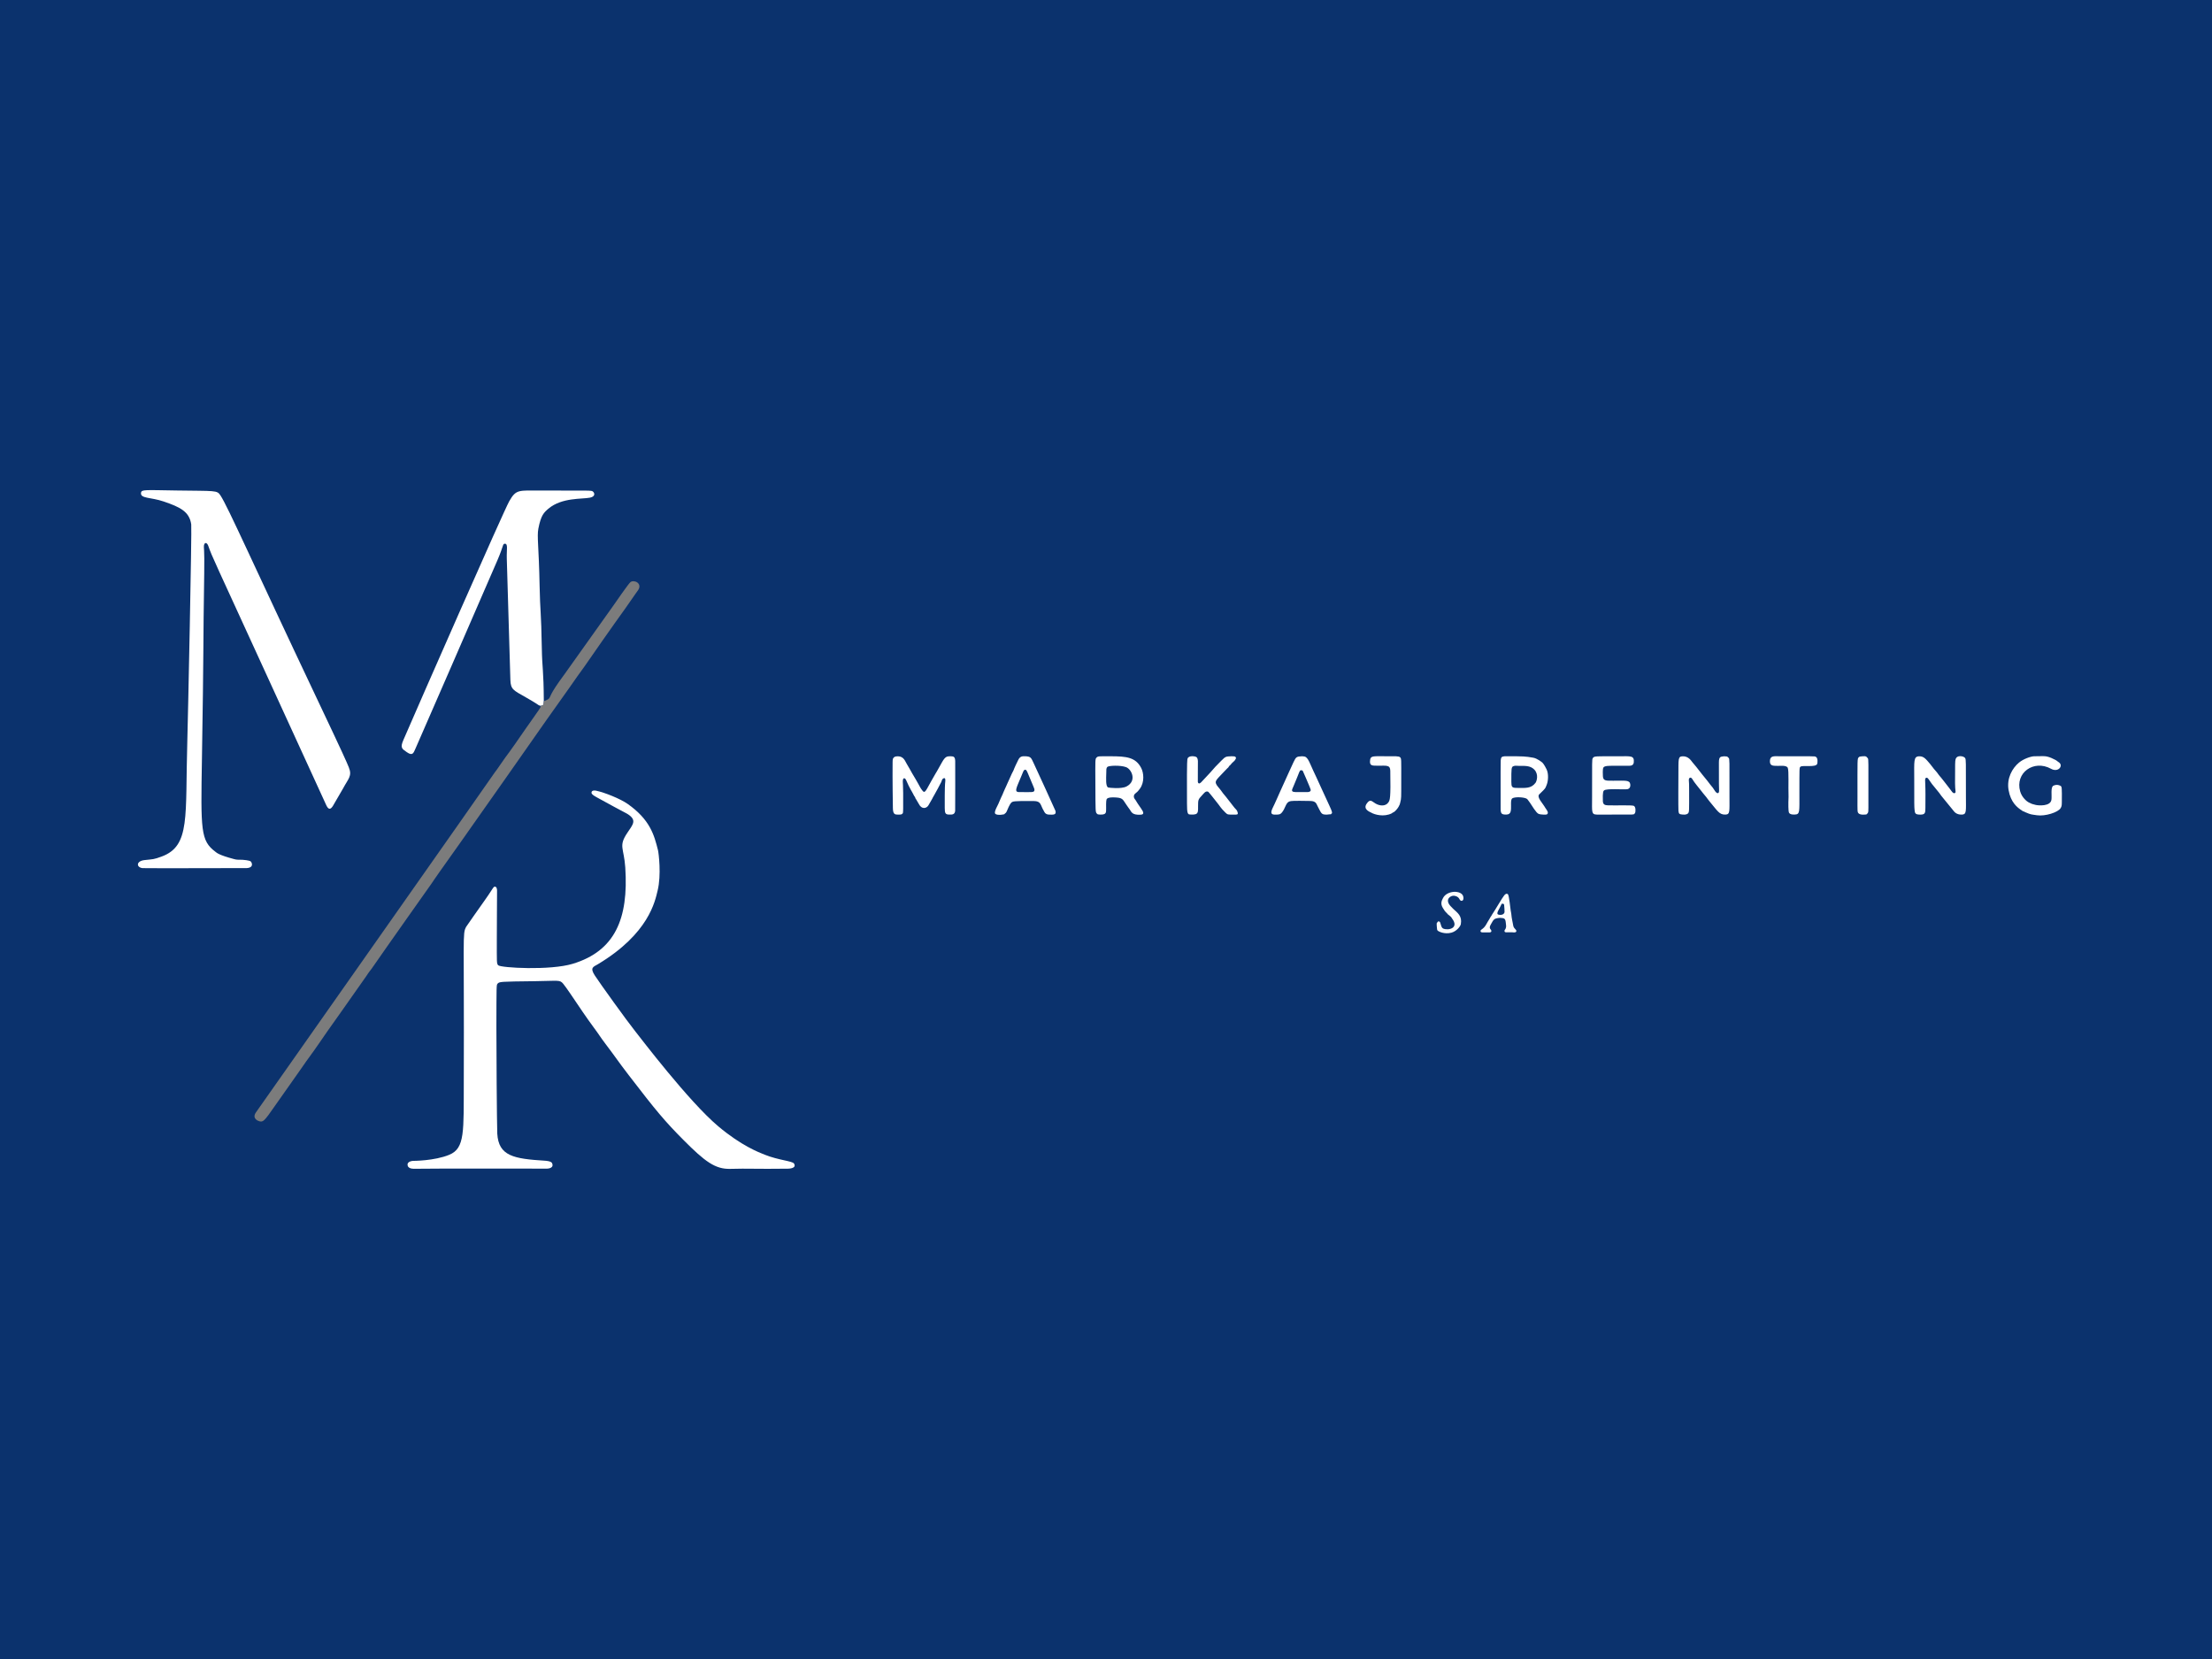
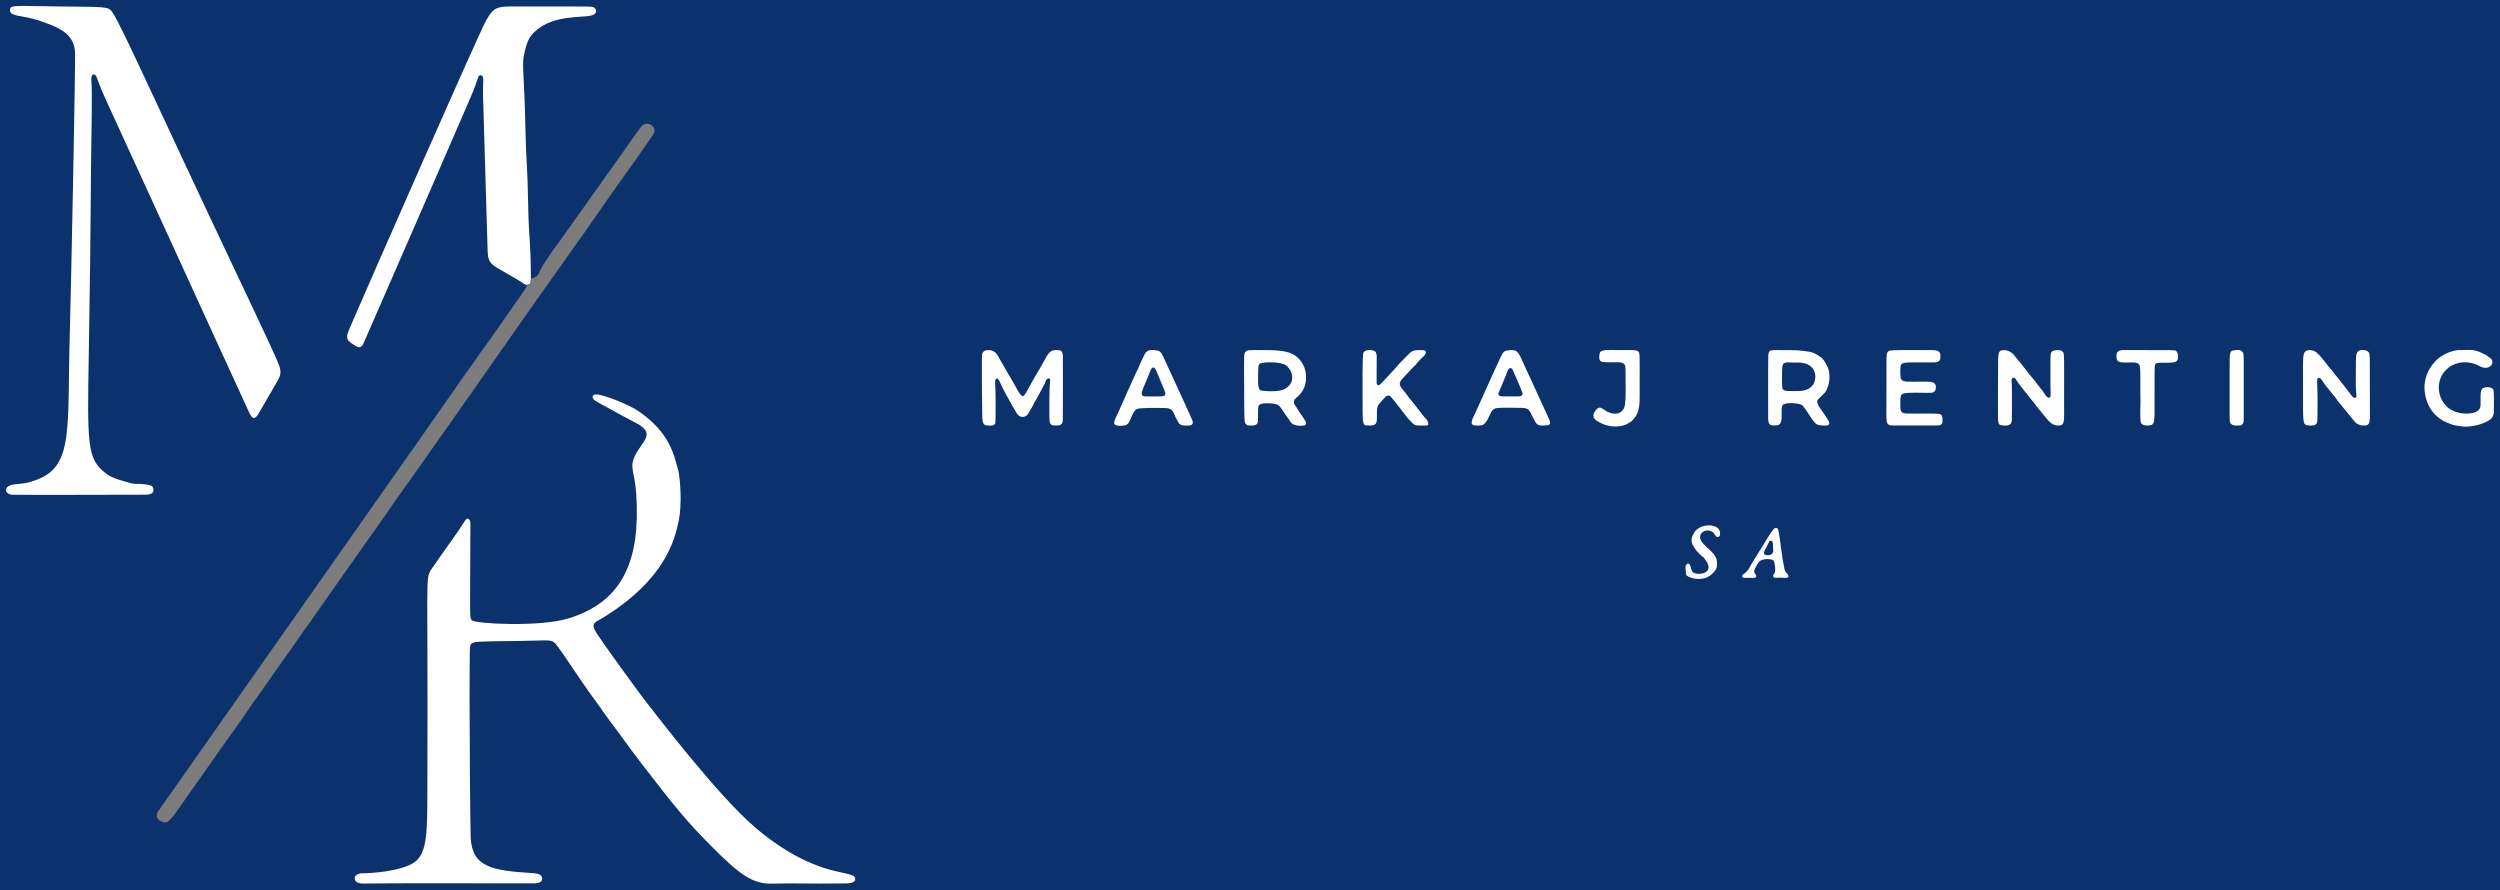
- <svg xmlns="http://www.w3.org/2000/svg" xml:space="preserve" style="fill-rule:evenodd;clip-rule:evenodd;stroke-linejoin:round;stroke-miterlimit:2" viewBox="0 0 4000 3000">
+ <svg xmlns="http://www.w3.org/2000/svg" xml:space="preserve" style="fill-rule:evenodd;clip-rule:evenodd;stroke-linejoin:round;stroke-miterlimit:2" viewBox="241 878 3496 1244">
  <path d="M0 0h4000v3000H0z" style="fill:#0b326d" />
  <path d="M534.046 310.513c.623 10.551 7.703 11.823 22.471 12.728.274.017 2.815.173 3.245 1.115 1.107 2.427-1.963 2.58-2.236 2.594-1.061.053-55.719-.102-62.024.07-.267.007-3.012.223-3.49-1.397-.616-2.081 2.203-2.29 2.473-2.309.04-.003 9.976.033 17-2.849 7.463-3.063 6.762-10.803 6.843-34.965.229-68.372-.717-68.646 1.091-72.048.27-.507 6.587-9.407 6.999-10.01 1.43-2.097 2.879-3.952 4.883-7.104.091-.143 1.035-1.628 1.263-1.705 1.384-.466 1.381 1.599 1.381 1.78-.012 11.06-.107 11.039-.107 22.087 0 11.741-.132 12.187.67 12.99 1.178 1.18 24.332 2.549 35.067-.735 19.649-6.009 26.172-20.979 24.569-45.226-.611-9.243-3.305-9.899.989-16.267 2.62-3.886 4.538-5.861.305-8.663-1.042-.69-1.127-.514-13.728-7.46-1.353-.746-3.403-1.744-3.428-2.639-.039-1.448 2.026-1.021 2.216-.981 3.84.794 11.345 3.782 14.823 6.241 10.491 7.417 12.404 14.571 14.191 21.737.302 1.208 1.637 11.567-.19 18.955-1.17 4.729-3.944 20.111-28.103 34.573-1.998 1.196-3.822 1.483-1.369 5.252 2.501 3.844 14.972 21.176 18.866 26.056 2.368 2.968 25.218 33.1 39.114 44.775 10.868 9.132 19.056 12.215 21.714 13.279 6.682 2.674 13.104 2.967 13.831 4.193 1.389 2.342-2.565 2.394-2.863 2.398-15.45.206-18.565-.166-27.011.085-7.141.213-11.97-3.442-22.02-13.544-8.731-8.778-12.762-13.577-25.603-30.306-5.67-7.387-5.477-7.513-11.089-14.925-2.842-3.752-2.657-3.87-5.481-7.651-3.239-4.339-7.606-10.874-8.248-11.834-.471-.706-4.782-7.157-6.093-8.691-1.63-1.906-2.065-1.299-13.459-1.16-16.281.198-16.543.175-17.399 1.277-.434.56-.435.646-.473 20.271-.017 9.006.21 45.266.41 50.013M414.487 181.955c.311.022 3.167.221 3.813.776.488.418 1.629 2.838-1.772 3.114-.24.019-48.333.121-49.087.02-2.922-.394-3.016-3.321 1.003-3.774 4.1-.461 4.147-.232 8.027-1.664 13.597-5.018 11.008-18.71 12.045-53.927.297-10.049 2.178-99.559 1.845-101.981-.837-6.085-5.316-8.185-12.938-10.788-6.059-2.069-11.134-1.298-10.624-4.145.273-1.523 1.788-1.24 16.7-1.017 18.319.275 18.938-.165 20.535 2.239 3.554 5.348 14.92 31.275 45.056 94.883 13.313 28.102 14.165 30.188 15.261 32.872 1.669 4.084-.264 5.288-2.761 9.989-.022.042-4.451 7.724-4.761 8.195-1.205 1.834-2.087 1.589-3.049-.388-.758-1.557-24.859-54.26-27.017-58.98-26.138-57.157-26.367-57.064-28.394-62.797-.581-1.642-1.765-1.888-2.045-.155-.166 1.033.325 1.023.133 13.072-.55 34.573-.188 34.558-1.07 86.999-.567 33.721-.647 38.46 6.339 43.695.566.424 1.38 1.481 8.739 3.43 1.553.411 1.57.234 4.022.332M555.898 107.51c-.091.359.022.75-.069 1.108-.144.567-.357.739-.412.783-.403.325-.543-.011-.942.311-.289-.147-.632-.163-.92-.31-.513-.261-.384-.463-6.144-3.746-5.706-3.252-7.077-3.631-7.209-8.146l-1.688-57.01c-.119-4.308.694-7.071-.997-6.927-.987.084-.435.843-3.407 7.76-7.43 17.298-35.323 81.202-38.403 88.259-1.041 2.384-1.427 3.694-4.145 1.818-2.329-1.609-3.168-2.054-1.59-5.71 7.469-17.303 47.063-107.463 49.703-112.102 3.227-5.669 4.375-5.008 14.825-5.008 23.6 0 23.699-.083 24.399.432.917.674 1.301 2.373-1.299 2.905-3.692.755-13.179-.143-19.471 5.126-2.164 1.813-3.58 3.119-4.789 9.419-.72 3.752.232 8.232.587 27.013.224 11.855.75 11.82 1.031 29.001.163 9.889.854 9.852.94 25.024" style="fill:#fff" transform="translate(-1157.688 853.971)scale(3.85156)" />
  <path d="M555.898 107.51c1.679-.772 1.758-.644 2.433-1.285.797-.755-.153-1.392 7.4-11.56.83-1.117 22.714-31.908 22.851-32.107.617-.894 7.081-10.267 7.99-10.972 1.674-1.296 5.716.532 3.632 3.724-.472.723-.547.648-6.194 8.844-1.385 2.01-5.109 6.934-18.999 27.009-.768 1.108-2.996 4.155-3.259 4.514-.256.35-6.736 9.669-9.923 14.057-1.953 2.689-7.222 10.213-7.846 11.104-2.609 3.726-30.446 43.479-32.685 46.52-1.185 1.61-1.066 1.687-14.428 20.4-1.467 2.054-3.468 5.023-3.765 5.463-.138.206-20.978 29.625-28.091 39.928-.106.154-1.377 1.682-2.448 3.397-.046.075-11.218 15.926-11.973 17.021-3.098 4.497-3.932 5.375-9.553 13.608-4.621 6.769-4.816 6.611-9.458 13.383-1.108 1.616-11.187 15.849-11.983 17.011-5.121 7.475-5.594 7.496-7.16 7.177-.2-.04-3.777-1.031-1.749-4.123.193-.294 10.543-14.982 10.695-15.203 2.795-4.068 95.944-136.356 101.565-144.597.388-.569.497-.487 4.963-7.031.739-1.083.925-.948 9.463-13.378 2.071-3.016 6.598-9.261 6.881-9.914.109-.25.109-.538.218-.788.399-.322.539.014.942-.311.055-.044.268-.216.412-.783.091-.358-.022-.749.069-1.108" style="fill:#7c7c7c" transform="translate(-1157.688 853.971)scale(3.85156)" />
  <path d="M251.94 142.502c-.068 3.136.477 4.872-4.431 4.723-1.642-.05-1.626-.159-2.116-.597-1.252-1.123-1.12-1.393-1.219-21.126-.092-18.22-.182-18.424.844-19.467 1.037-1.054 1.262-.984 10.485-.947 11.046.044 17.778.666 21.805 8.505 1.762 3.43 2.504 10.078-.907 14.835-.166.23-1.301 1.812-2.297 2.694-.179.158-.439.204-.616.364-.176.16-.248.413-.421.576-.223.209-.677.198-.985 1.294-.5 1.78.847 2.95 1.096 3.349 1.556 2.485 1.482 2.513 3.185 4.889.167.233 1.099 1.532 1.949 3.001.111.192 1.372 2.371-.866 2.642-3.725.452-5.52-.516-5.942-.744-1.425-.769-2.064-2.386-2.343-2.745-1.291-1.668-1.19-1.709-2.434-3.41-2.586-3.538-2.362-5.079-7.252-5.45-6.527-.496-7.053.922-7.259 1.477-.397 1.071-.276 6.102-.276 6.137m.1-25.002c-.075 3.605-.537 9.302 1.385 10.141.371.162 9.405 1.274 13.26-.742 7.698-4.026 3.657-12.506-.37-13.965-4.174-1.512-12.491-1.149-13.518-.134-.506.501-.66 1.496-.681 1.636zM537.04 109.499c.003-.092-.154-2.893.706-3.753.832-.832 3.401-.672 3.756-.671 12.186.021 13.169.026 19.069 1.053 2.891.504 6.396 3.345 6.67 3.625 1.168 1.197 2.61 4.041 2.992 4.859 1.547 3.31 1.091 8.412.135 10.837-.936 2.374-.804 2.477-2.589 4.318-2.691 2.775-2.806 2.657-2.999 2.931-1.626 2.311 2.438 5.994 4.631 9.863.407.719 2.962 3.479.926 4.572-.239.128-4.003.319-5.937-.447-1.825-.722-4.998-6.372-6.185-7.992-1.886-2.573-1.881-2.575-2.093-2.746-1.621-1.308-8.535-1.749-10.656-.488-1.196.711-.947 4.252-.952 5.04-.021 3.271.278 6.514-3.036 6.673-4.016.192-4.483-.673-4.489-4.674-.043-28.754-.007-30.361.051-33m13.458 2.536c-2.682-.041-2.706-.286-4.097.147-1.753.547-1.664 1.736-1.665 11.318 0 3.746.416 4.417 3.758 4.443 6.413.049 10.495.604 13.7-3.662.836-1.113 2.474-6.096-.886-9.597-2.881-3.003-7.096-2.641-10.81-2.649M139.506 105.075c1.52.228 3.273-.393 3.382 3.414.003.081.075 35.08-.03 36.046-.305 2.8-2.235 2.723-4.351 2.679-2.674-.056-3.152-.905-3.169-4.713-.069-15.346.185-17.491.364-19.001.518-4.366-1.898-2.028-2.044-1.862-.486.55-.213 1.212-1.878 4.014-.127.214-.075.234-1.439 2.753-2.513 4.64-3.208 5.787-3.507 6.279-.278.459-.097.554-3.285 5.851-1.396 2.32-4.905 3.146-6.986-1.072-.289-.587-1.673-2.862-1.823-3.108-.652-1.072-.701-1.04-.745-1.139-.06-.136.075-.308.019-.445-.14-.345-.555-.394-1.435-2.315-.821-1.794-2.398-3.681-5.075-9.959-.798-1.871-2.119-2.157-2.427-.144-.244 1.593.382 1.582.21 20.147-.002.302-.03 3.33-.248 3.766-.082.164-.293.222-.423.351-.395.394-.38.647-3.115.629-2.194-.014-3.57-.22-3.643-4.758-.043-2.638-.335-20.745-.203-32.987.028-2.525.227-2.71.594-3.172.264-.332.654-1.269 3.256-1.232 4.263.059 5.235 3.685 6.247 5.257 1.146 1.779 3.767 6.64 4 6.998.99 1.52 3.98 6.8 4.318 7.396 1.633 2.885 1.48 2.971 3.089 5.078 1.049 1.372 1.565 1.262 2.604-.093.581-.758.523-.789 4.02-7.077.226-.407 2.244-4.035 2.902-5.061.406-.635.933-1.457 4.663-8.181 2.658-4.793 4.06-4.173 6.158-4.339M836.062 143.529c-.217-2.598-.206-2.595-.209-22.029-.003-13.073-.626-16.329 3.641-16.396 3.18-.049 4.69 1.828 7.823 5.549 2.065 2.453 1.843 2.608 4.009 4.992 1.689 1.859 1.463 2.022 3.09 3.925.848.991.848.982.922 1.068 1.62 1.901 1.484 1.983 3.092 3.918 1.772 2.132 3.883 5.135 4.782 6.245.118.146 1.297 1.602 2.249.662.638-.629-.12-1.602-.126-6.962-.018-15.107.082-15.631.338-16.965.732-3.818 6.239-2.566 6.963-1.121.657 1.31.549 1.392.562 28.085.006 9.944.575 12.506-2.717 12.722-4.238.279-5.875-2.327-6.12-2.6-.773-.856-6.56-8.03-6.728-8.232-2.446-2.926-2.865-3.594-3.078-3.932-.273-.434-.368-.585-3.991-5.006-1.851-2.26-1.904-2.193-3.516-4.62-.119-.179-1.272-1.914-1.669-2.097-1.752-.809-1.661 1.58-1.654 1.774.38 9.994.185 9.98.185 19.991.001 3.488-.244 4.694-3.414 4.739-4.313.061-4.103-1.129-4.434-3.71M698.496 105.096c1.833.215 2.112-.23 3.279 1.21.695.858.595.997.567 28.194-.011 10.265.52 12.59-2.854 12.719-4.541.172-5.642-2.521-11.816-9.862-1.62-1.927-1.411-2.068-3.062-3.946-1.004-1.142-2.087-2.574-2.261-2.804-2.23-2.944-5.22-6.231-6.878-9.082-1.004-1.726-2.648-1.113-2.479.997.184 2.306.212 2.29.212 7.978 0 14.269.131 14.882-.837 15.87-.221.225-1.113 1.136-3.857.837-2.355-.257-2.79-.346-3.029-2.705-.19-1.878-.037-25.702-.035-26.002.091-11.414-.405-13.257 3.04-13.396 4.216-.17 6.234 3.258 7.097 4.332.888 1.104.893 1.085 2.716 3.235.44.518 3.736 4.802 4.426 5.652 1.78 2.193 1.74 2.208 3.553 4.366 1.16 1.38 1.016 1.467 2.176 2.846 1.877 2.23 1.876 2.211 3.443 4.661.971 1.518 3.086 2.842 2.938-.68-.067-1.6-.168-4.019-.119-20.015.013-4.45 1.34-4.054 3.78-4.405M193.501 105.066c4.092.237 4.156.888 6.231 5.326 1.416 3.029 15.4 33.408 15.605 34.154.848 3.083-1.886 2.783-4.821 2.673-2.695-.102-3.325-2.201-3.482-2.456-2.815-4.553-1.778-7.288-7.533-7.341-14.544-.134-15.01.265-15.984 1.098-1.269 1.086-2.995 5.403-3.195 5.902-.612 1.531-.997 1.679-1.715 2.238-.126.099-.186.291-.338.343-.137.047-.127-.001-1.789.295-1.24.221-4.227.221-4.8-.884-.719-1.387 1.904-5.801 2.454-7.07 1.803-4.163 1.727-4.169 3.099-6.959.144-.292.022-.32 1.587-3.738.074-.162.815-1.779.943-2.026.362-.7.251-.737 4.045-8.983.088-.192.114-.174 1.204-2.348.306-.61.037-.727 3.53-7.767 1.407-2.836 3.469-2.401 4.959-2.457m-3.001 25.897c7.664-.004 9.57.434 9.65-1.484.047-1.101-.21-1.06-5.055-12.808-.926-2.246-1.611-1.859-1.613-1.859-1.204-.035-1.557 1.665-3.219 5.59-3.387 8-4.474 10.099-1.848 10.531.165.027.154.002 2.085.03M393.51 105.079c1.811.262 2.449-.248 4.246 2.263 1.074 1.502 2.555 5.611 6.3 13.362.221.458 2.916 6.381 3.169 6.936 2.968 6.524 2.937 6.521 5.986 12.996 2.25 4.779 2.049 5.22 1.852 5.653-.076.166-.292.221-.423.348s-.191.346-.362.409c-.196.072-.416-.066-.624-.046-2.058.195-2.043.376-4.106.149-2.4-.264-2.811-2.391-4.709-5.818-.975-1.761-1.089-3.864-5.336-3.948-12.942-.259-13.79-.022-14.941.3-2.865.8-2.979 4.964-5.684 8.132-1.19 1.395-2.212 1.499-5.362 1.418-4.437-.115-.987-4.944.131-7.665 1.046-2.547 3.362-7.181 4.03-8.997.169-.46 5.547-12.104 5.904-13.037.302-.788 3.21-7.048 3.728-8.126 1.852-3.85 2.143-4.165 6.201-4.329m-3.009 25.885c.562 0 6.933-.005 7.029-.007.215-.006 2.19-.061 2.265-1.436.023-.426-1.334-3.635-1.465-3.945-.333-.786-3.875-9.159-4.236-9.79-.071-.125-.48-.84-1.712-.531-.562.142-1.146 1.892-2.532 5.38-3.42 8.605-4.116 8.764-3.269 9.796.532.648 3.603.544 3.92.533M342.502 105.077l2.122.088c2.522.66.067 3.148-.121 3.338-.749.76-.814.668-1.556 1.432-.749.77-.654.829-1.397 1.612-.16.169-.405.245-.553.423-.314.376-.504.845-.819 1.22-.292.348-.445.184-3.985 4.044-4.723 5.15-6.754 5.941-3.35 9.986.456.542.446.523.908 1.08 2.056 2.476 1.819 2.64 3.919 5.056.474.545.442.549.9 1.085 1.183 1.383 1.047 1.458 2.208 2.839.465.553.432.552.875 1.104 1.575 1.96 1.47 2.015 3.071 3.939 1.313 1.579 1.63 1.386 2.185 3.099.625 1.929-.38 1.835-2.414 1.833-4.591-.005-4.764.087-6.317-1.424-3.823-3.718-3.95-4.724-5.953-7.111-2.068-2.464-1.901-2.569-3.972-5.017-.461-.546-.451-.523-.896-1.097-1.425-1.835-1.7-1.921-1.911-1.987-1.744-.548-2.85 1.261-4.182 2.655-3.006 3.143-2.835 3.442-2.887 8.225-.027 2.398.255 4.76-1.729 5.422-1.676.56-4.73.198-4.923.109-1.561-.715-1.318-4.399-1.363-13.529-.13-26.285.228-26.298.47-26.879.949-2.277 5.575-1.64 6.462-.867.879.766.952 2.522.962 2.756.057 1.355-.135 14.733-.053 15.108.515 2.328 2.376.289 2.511.141 3.359-3.68 3.463-3.559 6.788-7.258 3.059-3.403 3.007-3.444 3.28-3.734.35-.372 4.082-4.177 4.437-4.539 3.055-3.115 3.323-2.973 7.283-3.152M617.502 111.959c-1.406.077-5.654-.178-6.301 1.372-.19.455-.538 1.289-.31 6.144.168 3.565 2.485 3.269 7.608 3.278 8.623.015 11.872-.664 12.189 2.73.274 2.927-1.802 3.324-2.115 3.384-2.298.439-15.052-.684-16.84.895-.466.411-1.121.989-.866 7.712.1 2.628 1.584 2.981 3.632 3.057 5.693.212 17.453-.296 18.77.396 1.555.819 1.26 4.585.812 5.323-.104.172-.329.233-.476.369-.127.119-.179.332-.342.393-.011.004-1.63.186-1.772.202-.139.016-24.616.012-24.985.003-4.04-.096-3.439-1.858-3.439-11.717 0-27.969-.059-28.051.477-28.973.98-1.683 1.474-1.448 18.957-1.44 8.356.004 11.187-.721 10.711 4.377-.248 2.658-2.755 2.464-3.7 2.478-.661.009-1.441.007-12.01.017M926.501 105.038c2.628-.045 5.16-.499 10.173 2.108 1.177.612 1.28.439 3.144 1.944.204.165.437.292.65.446 3.306 2.388-.514 7.501-5.774 4.592-12.415-6.866-26.177 2.882-22.284 16.399 1.279 4.441 4.939 7.293 6.138 7.892 2.4 1.198 2.406 1.166 5.018 1.808 2.028.499 10.665 1.167 11.405-3.664.45-2.946-.73-9.184 1.434-10.215 2.699-1.285 4.773-.091 5.129.114 1 .576 1.064 1.025.96 12.038-.024 2.516-.234 2.943-.885 4.073-1.752 3.039-11.195 6.031-17.136 5.124-4.141-.632-4.207-.387-8.039-2.055-.276-.121-.571-.2-.835-.346-.132-.073-.196-.25-.339-.301-.156-.055-.343.068-.496.006-.099-.039-.074-.06-1.115-.725-3.334-2.131-8.042-5.816-9.617-14.691-1.51-8.508 2.579-15.85 7.561-19.973 3.179-2.631 8.428-4.437 10.88-4.533zM454.5 105.073c6.378 0 8.835-.145 9.792.687 1.052.914.9 1.164.889 16.74-.009 12.907.092 12.933-.726 15.987-.008.027-.213 2.331-2.733 5.204-1.7 1.939-1.93 1.642-2.97 2.272-.139.084-.213.258-.358.331-5.706 2.879-12.497.983-15.022-.545-.727-.44-6.065-2.234-3.164-6.428 2.593-3.749 3.608-1.707 6.427-.066 3.411 1.985 7.57 1.953 9.392-1.043.945-1.554 1.622-2.667 1.237-22.706-.081-4.256-2.637-3.579-8.765-3.6-4.595-.015-6.426.188-5.783-4.368.417-2.954 2.705-2.464 11.784-2.465M745.037 134.498c-.272-8.109.303-18.777-.546-20.994-.8-2.089-5.626-1.431-6.992-1.477-3.291-.11-6.028.366-5.936-3.526.095-4.045 3.232-3.424 6.937-3.424 25.178-.005 25.212-.032 26.056.304 1.931.768 1.394 4.574 1.165 5.211-1 2.772-10.54.728-12.095 2.057-.836.714-.708.932-.752 18.853-.033 13.735.563 15.585-3.383 15.685-.249.007-3.622.317-4.242-1.594-.318-.978-.478-5.723-.212-11.095M798.489 105.082c1.585.088 1.697-.364 2.973.476.063.041.847.949.881 1.021.469.975.438 1.033.386 30.921-.014 7.956.197 8.22-1.053 9.252-.118.098-.173.278-.316.333-.069.027-4.311.711-5.696-.732-.978-1.018-.828-1.266-.822-11.853.017-27.357-.2-27.642.921-28.685.752-.699.864-.428 2.726-.733" style="fill:#fff;fill-opacity:1" transform="translate(1369.713 1104.585)scale(2.50264)" />
  <path d="M536.495 221.834c-4.42.419-4.443.986-6.638 4.86-1.831 3.232.553 3.262.461 4.773-.075 1.237-2.435.877-2.819.864-2.434-.082-4.929.449-5.029-.825-.087-1.093.866-1.068 2.448-2.64 1.315-1.308 2.304-3.511 2.779-4.255.155-.242 1.395-2.183 1.847-3.086.309-.618.359-.568.763-1.14.164-.232.24-.517.4-.753 2.706-4.001 7.289-12.098 8.891-14.047 1.52-1.85 2.488-.967 2.652-.818.882.805 1.83 10.856 2.028 11.788.736 3.472.355 3.512 1.073 6.977.776 3.746.689 3.744.77 4.065.603 2.388 2.337 2.489 2.229 3.876-.103 1.309-2.758.817-2.846.812-3.671-.231-5.618.556-5.715-.838-.07-.999.403-.828.833-1.893.555-1.374.301-2.308.114-4.081-.346-3.27-.951-3.455-4.241-3.639m-.719-6.179c-.327.619-1.636 2.651-.939 3.527.503.634 4.645 1.202 4.984-1.646.018-.152-.137-4.451-.3-5.047-.196-.713-.271-.757-1.011-.832-.959-.097-.894.183-1.095.771-.098.287-.114.279-1.639 3.227M502.701 215.293c3.147 2.945 6.626 5.111 5.523 11.147-.282 1.543-3.005 5.059-6.716 6.091-5.104 1.419-9.425-.94-9.79-1.286-.682-.648-.605-.706-.702-1.656-.032-.317-.344-3.377-.162-3.985.046-.152.22-.23.309-.361.495-.73.466-.948 1.355-.815 1.43.214 1.004 4.26 2.946 5.127 3.592 1.604 11.875-.181 6.392-7.309-.164-.214-.274-.464-.423-.689-.513-.778-2.287-1.988-2.666-2.342-.17-.159-.254-.394-.421-.557-1.836-1.795-1.767-1.834-3.122-4.011-2.026-3.253-.594-5.673.189-7.201 2.854-5.568 13.366-5.796 14.569-1.057.831 3.274-1.582 4.006-2.598 2.204-.005-.008-.717-2.304-3.924-2.716-2.684-.345-7.001 2.664-2.719 7.401.168.186 1.803 1.854 1.96 2.015" style="fill:#fff;fill-opacity:.99" transform="translate(1369.713 1104.585)scale(2.50264)" />
</svg>
